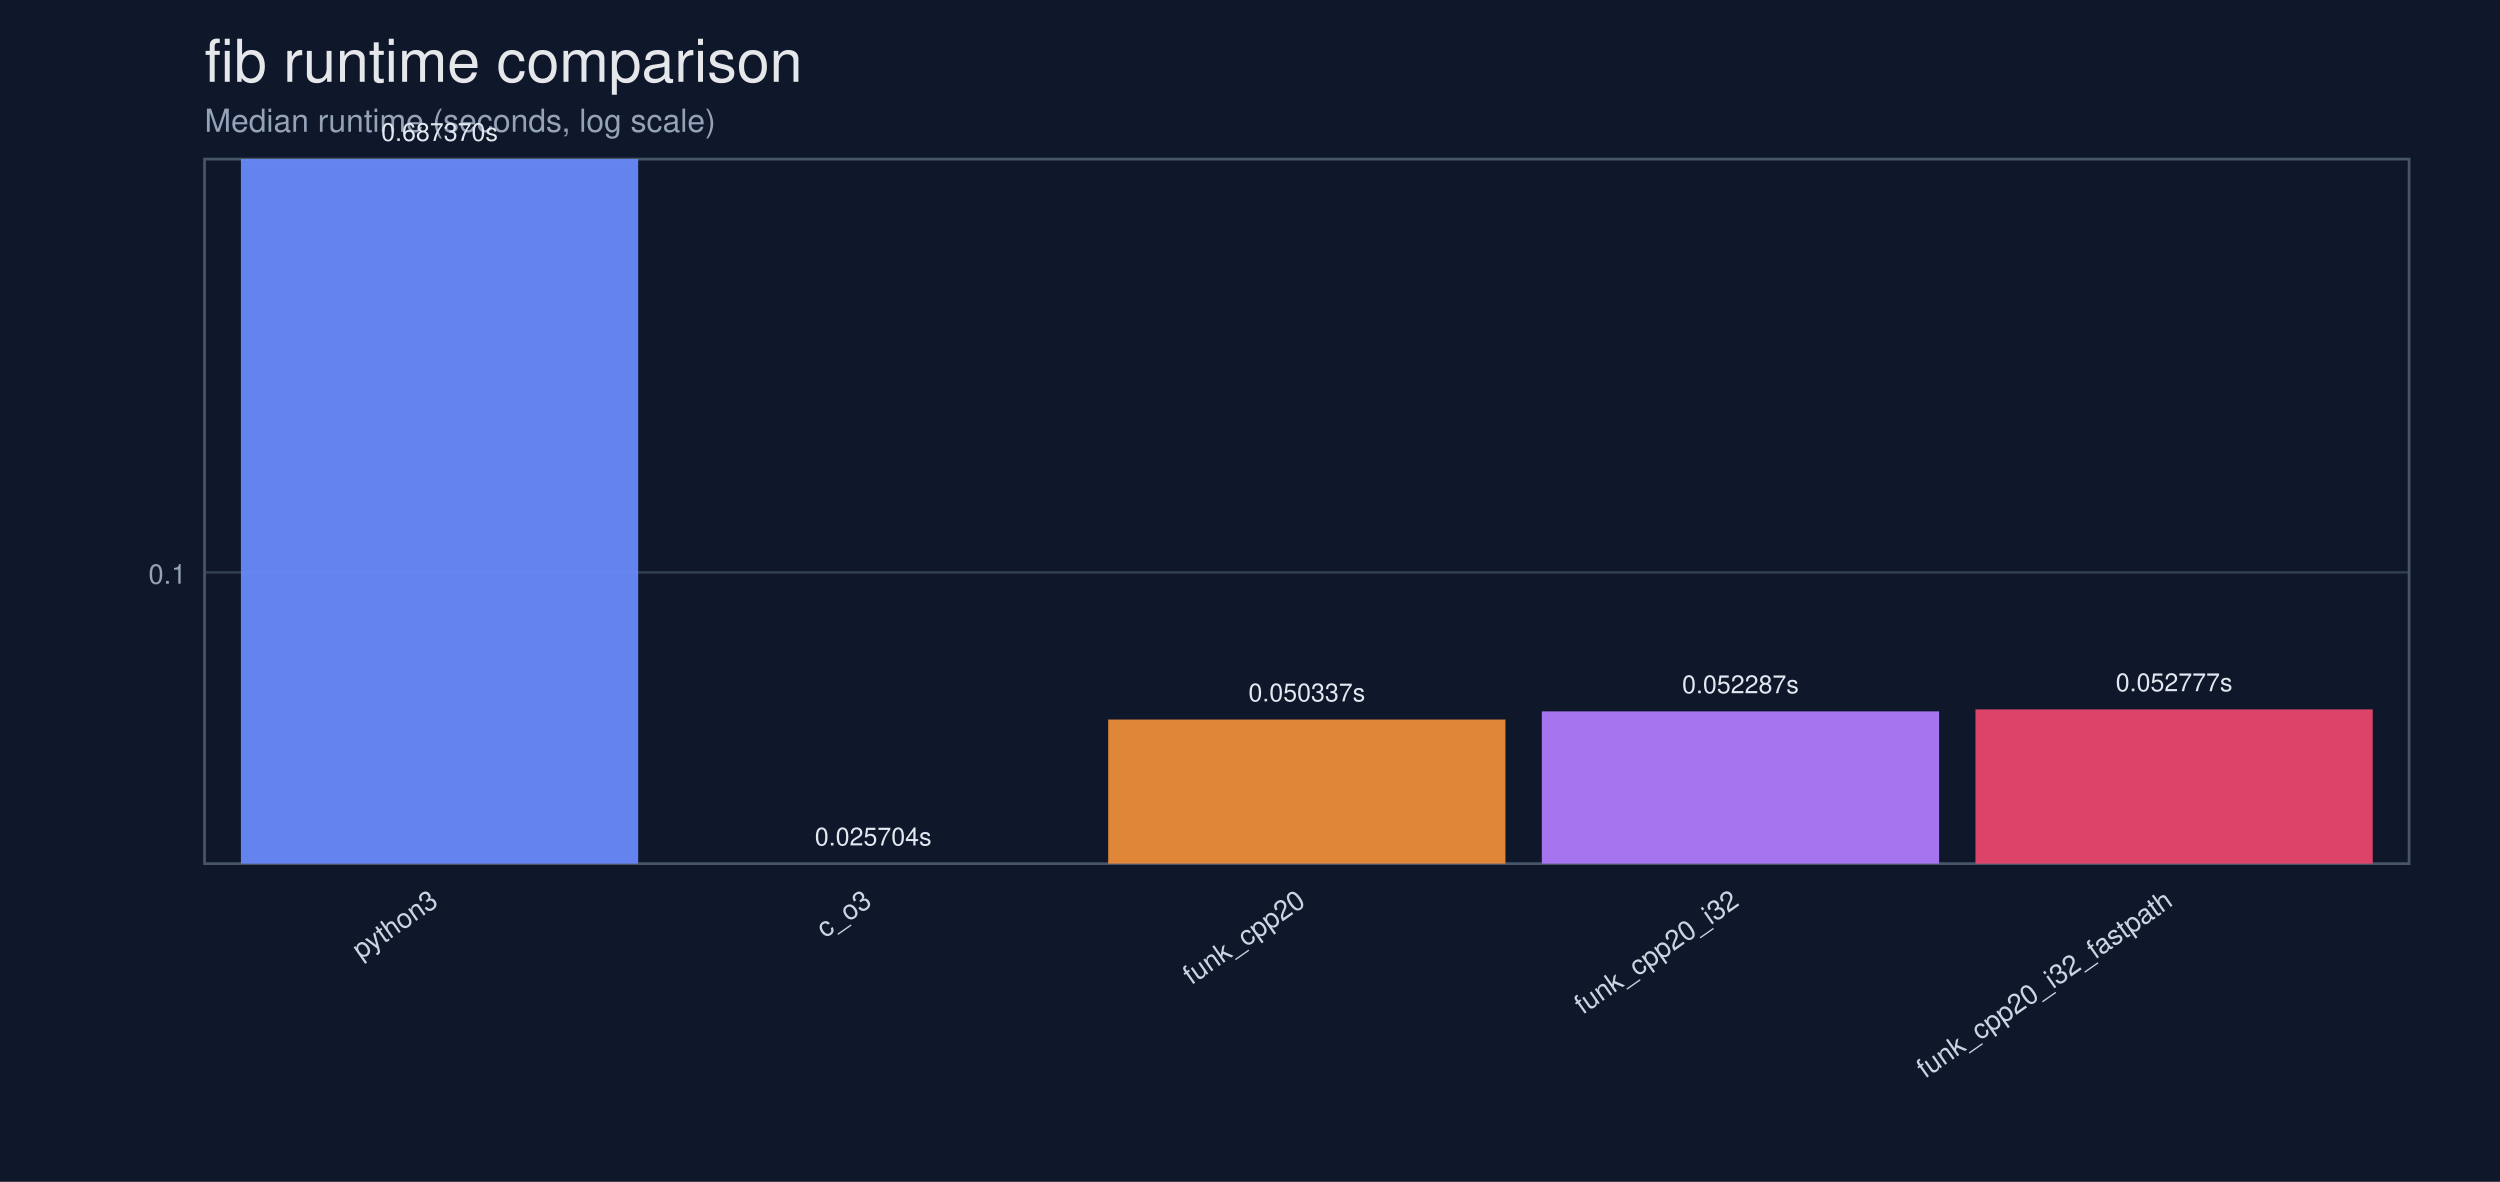
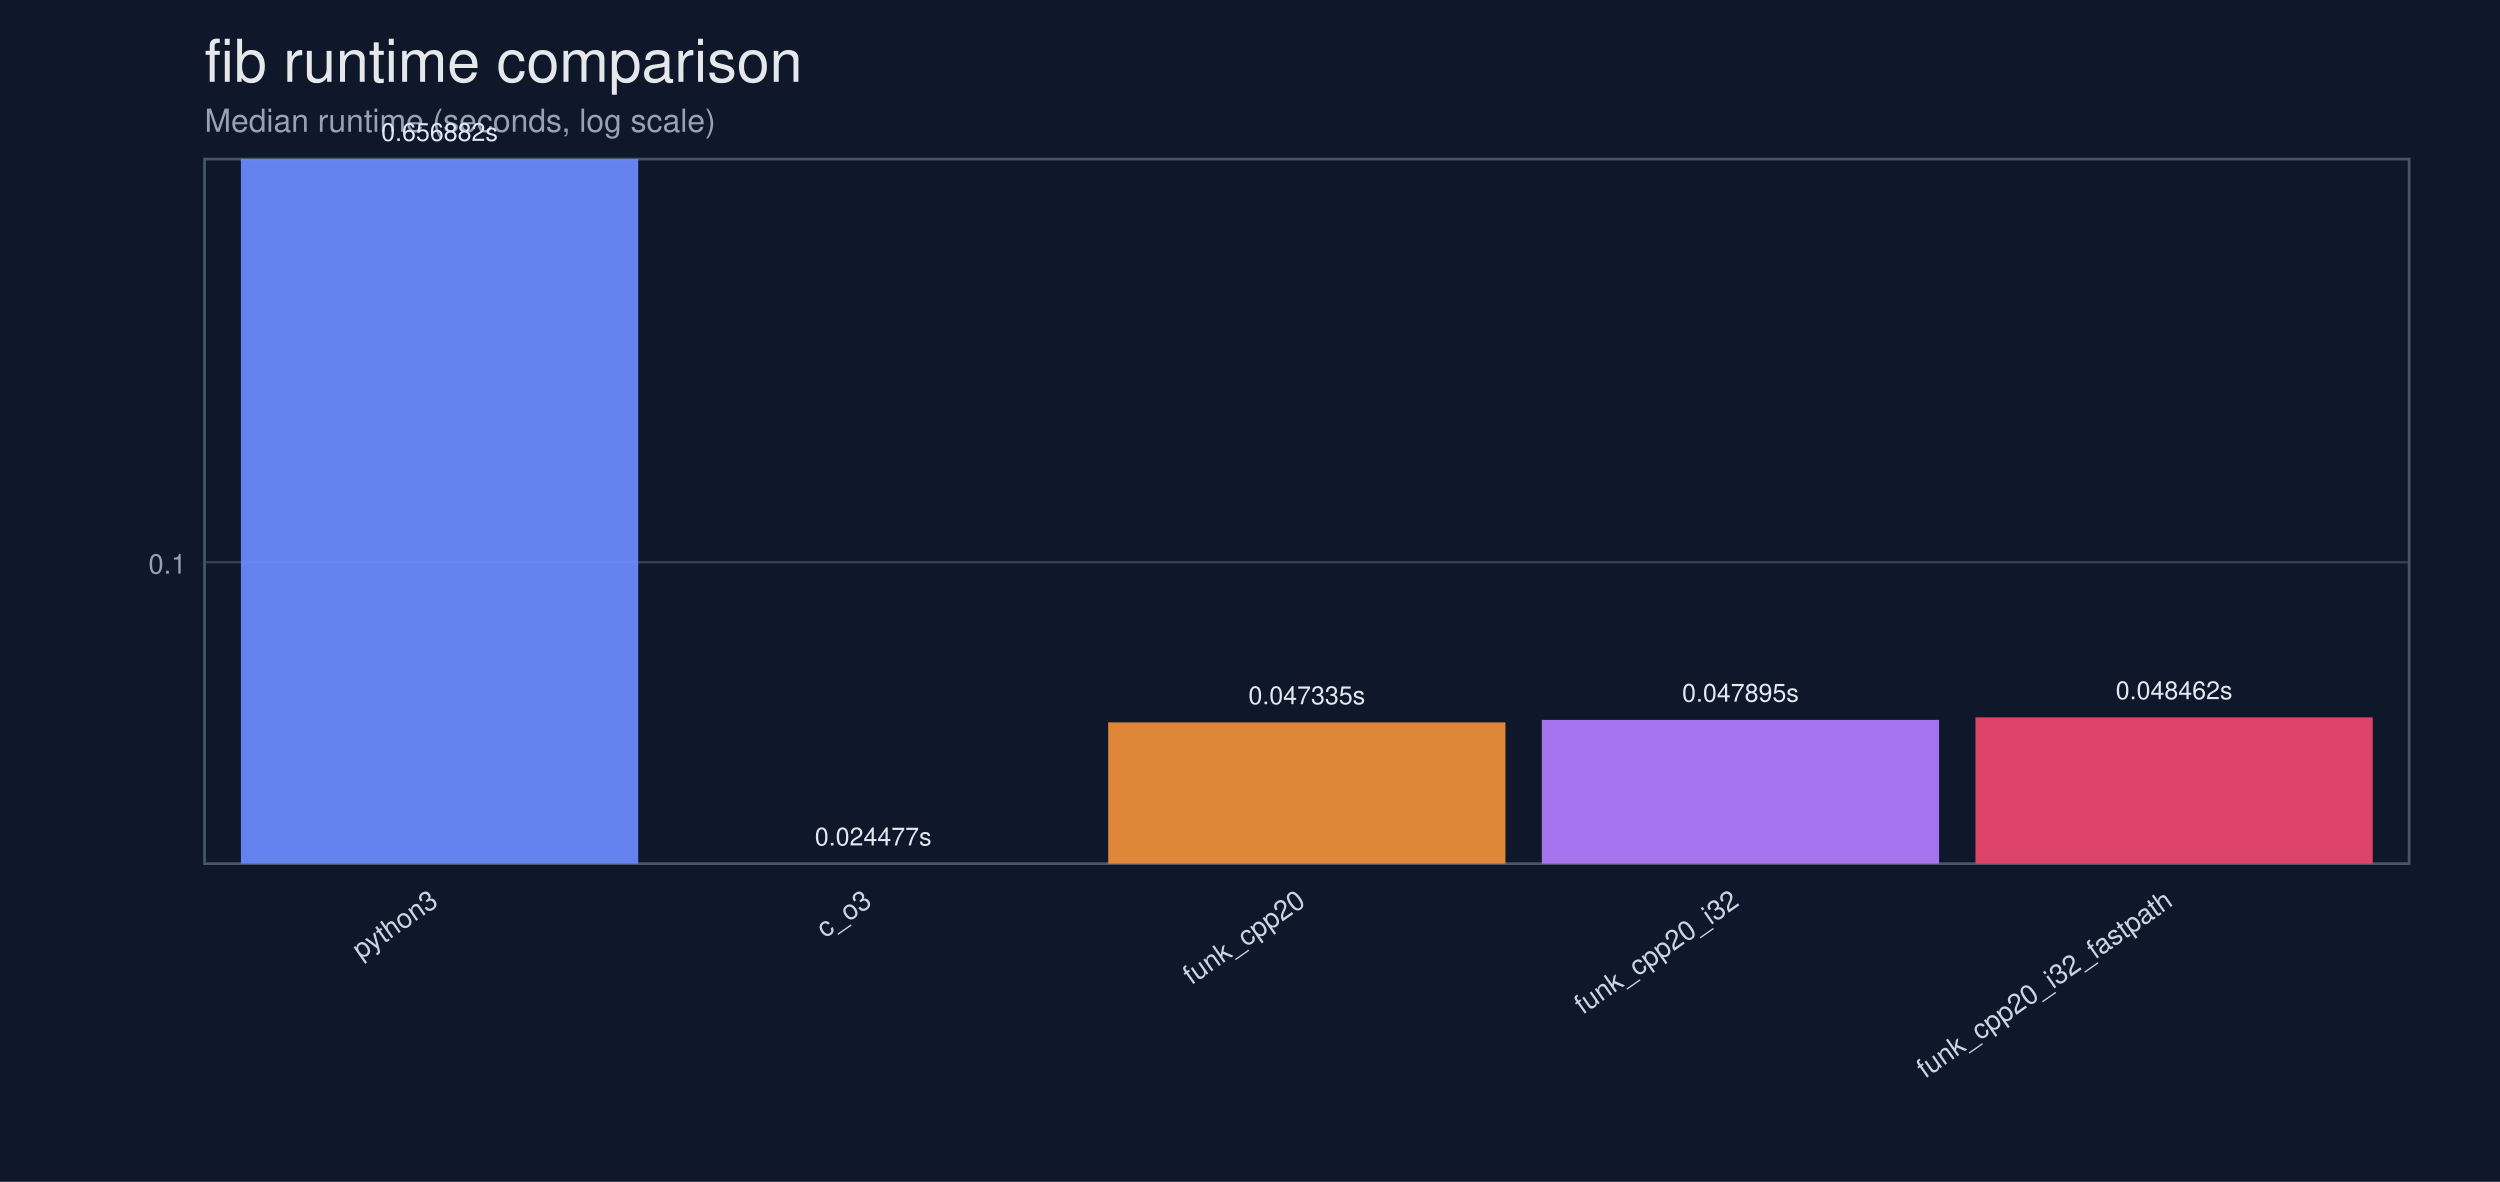
<svg xmlns="http://www.w3.org/2000/svg" width="1100" height="520" viewBox="0 0 1100 520">
  <rect width="100%" height="100%" fill="#0f172a" />
  <text x="90" y="36" fill="#e5e7eb" font-size="26" font-family="Helvetica, Arial">fib runtime comparison</text>
  <text x="90" y="58" fill="#94a3b8" font-size="14" font-family="Helvetica, Arial">Median runtime (seconds, log scale)</text>
-   <line x1="90" y1="251.85" x2="1060" y2="251.85" stroke="#334155" stroke-width="1" />
-   <text x="82" y="256.85" text-anchor="end" fill="#94a3b8" font-size="12" font-family="Helvetica, Arial">0.1</text>
+   <line x1="90" y1="247.38" x2="1060" y2="247.38" stroke="#334155" stroke-width="1" />
+   <text x="82" y="252.38" text-anchor="end" fill="#94a3b8" font-size="12" font-family="Helvetica, Arial">0.1</text>
  <rect x="90" y="70" width="970" height="310" fill="none" stroke="#475569" stroke-width="1.2" />
  <rect x="106.00" y="70.00" width="174.80" height="310.00" fill="#6c8cff" opacity="0.92" />
-   <text x="193.40" y="62.00" text-anchor="middle" fill="#e2e8f0" font-size="11" font-family="Helvetica, Arial">0.687370s</text>
+   <text x="193.40" y="62.00" text-anchor="middle" fill="#e2e8f0" font-size="11" font-family="Helvetica, Arial">0.656882s</text>
  <text x="193.40" y="398.00" text-anchor="end" transform="rotate(-35 193.40,398.00)" fill="#cbd5e1" font-size="12" font-family="Helvetica, Arial">python3</text>
  <rect x="296.80" y="380.00" width="174.80" height="0.00" fill="#46b3a9" opacity="0.92" />
-   <text x="384.20" y="372.00" text-anchor="middle" fill="#e2e8f0" font-size="11" font-family="Helvetica, Arial">0.025704s</text>
+   <text x="384.20" y="372.00" text-anchor="middle" fill="#e2e8f0" font-size="11" font-family="Helvetica, Arial">0.024477s</text>
  <text x="384.20" y="398.00" text-anchor="end" transform="rotate(-35 384.20,398.00)" fill="#cbd5e1" font-size="12" font-family="Helvetica, Arial">c_o3</text>
-   <rect x="487.60" y="316.60" width="174.80" height="63.40" fill="#f28f3b" opacity="0.92" />
-   <text x="575.00" y="308.60" text-anchor="middle" fill="#e2e8f0" font-size="11" font-family="Helvetica, Arial">0.050337s</text>
+   <rect x="487.60" y="317.85" width="174.80" height="62.15" fill="#f28f3b" opacity="0.92" />
+   <text x="575.00" y="309.85" text-anchor="middle" fill="#e2e8f0" font-size="11" font-family="Helvetica, Arial">0.047335s</text>
  <text x="575.00" y="398.00" text-anchor="end" transform="rotate(-35 575.00,398.00)" fill="#cbd5e1" font-size="12" font-family="Helvetica, Arial">funk_cpp20</text>
-   <rect x="678.40" y="313.01" width="174.80" height="66.99" fill="#b27cff" opacity="0.92" />
-   <text x="765.80" y="305.01" text-anchor="middle" fill="#e2e8f0" font-size="11" font-family="Helvetica, Arial">0.052287s</text>
+   <rect x="678.40" y="316.74" width="174.80" height="63.26" fill="#b27cff" opacity="0.92" />
+   <text x="765.80" y="308.74" text-anchor="middle" fill="#e2e8f0" font-size="11" font-family="Helvetica, Arial">0.047895s</text>
  <text x="765.80" y="398.00" text-anchor="end" transform="rotate(-35 765.80,398.00)" fill="#cbd5e1" font-size="12" font-family="Helvetica, Arial">funk_cpp20_i32</text>
-   <rect x="869.20" y="312.13" width="174.80" height="67.87" fill="#ef476f" opacity="0.92" />
-   <text x="956.60" y="304.13" text-anchor="middle" fill="#e2e8f0" font-size="11" font-family="Helvetica, Arial">0.052777s</text>
+   <rect x="869.20" y="315.64" width="174.80" height="64.36" fill="#ef476f" opacity="0.92" />
+   <text x="956.60" y="307.64" text-anchor="middle" fill="#e2e8f0" font-size="11" font-family="Helvetica, Arial">0.048462s</text>
  <text x="956.60" y="398.00" text-anchor="end" transform="rotate(-35 956.60,398.00)" fill="#cbd5e1" font-size="12" font-family="Helvetica, Arial">funk_cpp20_i32_fastpath</text>
</svg>
